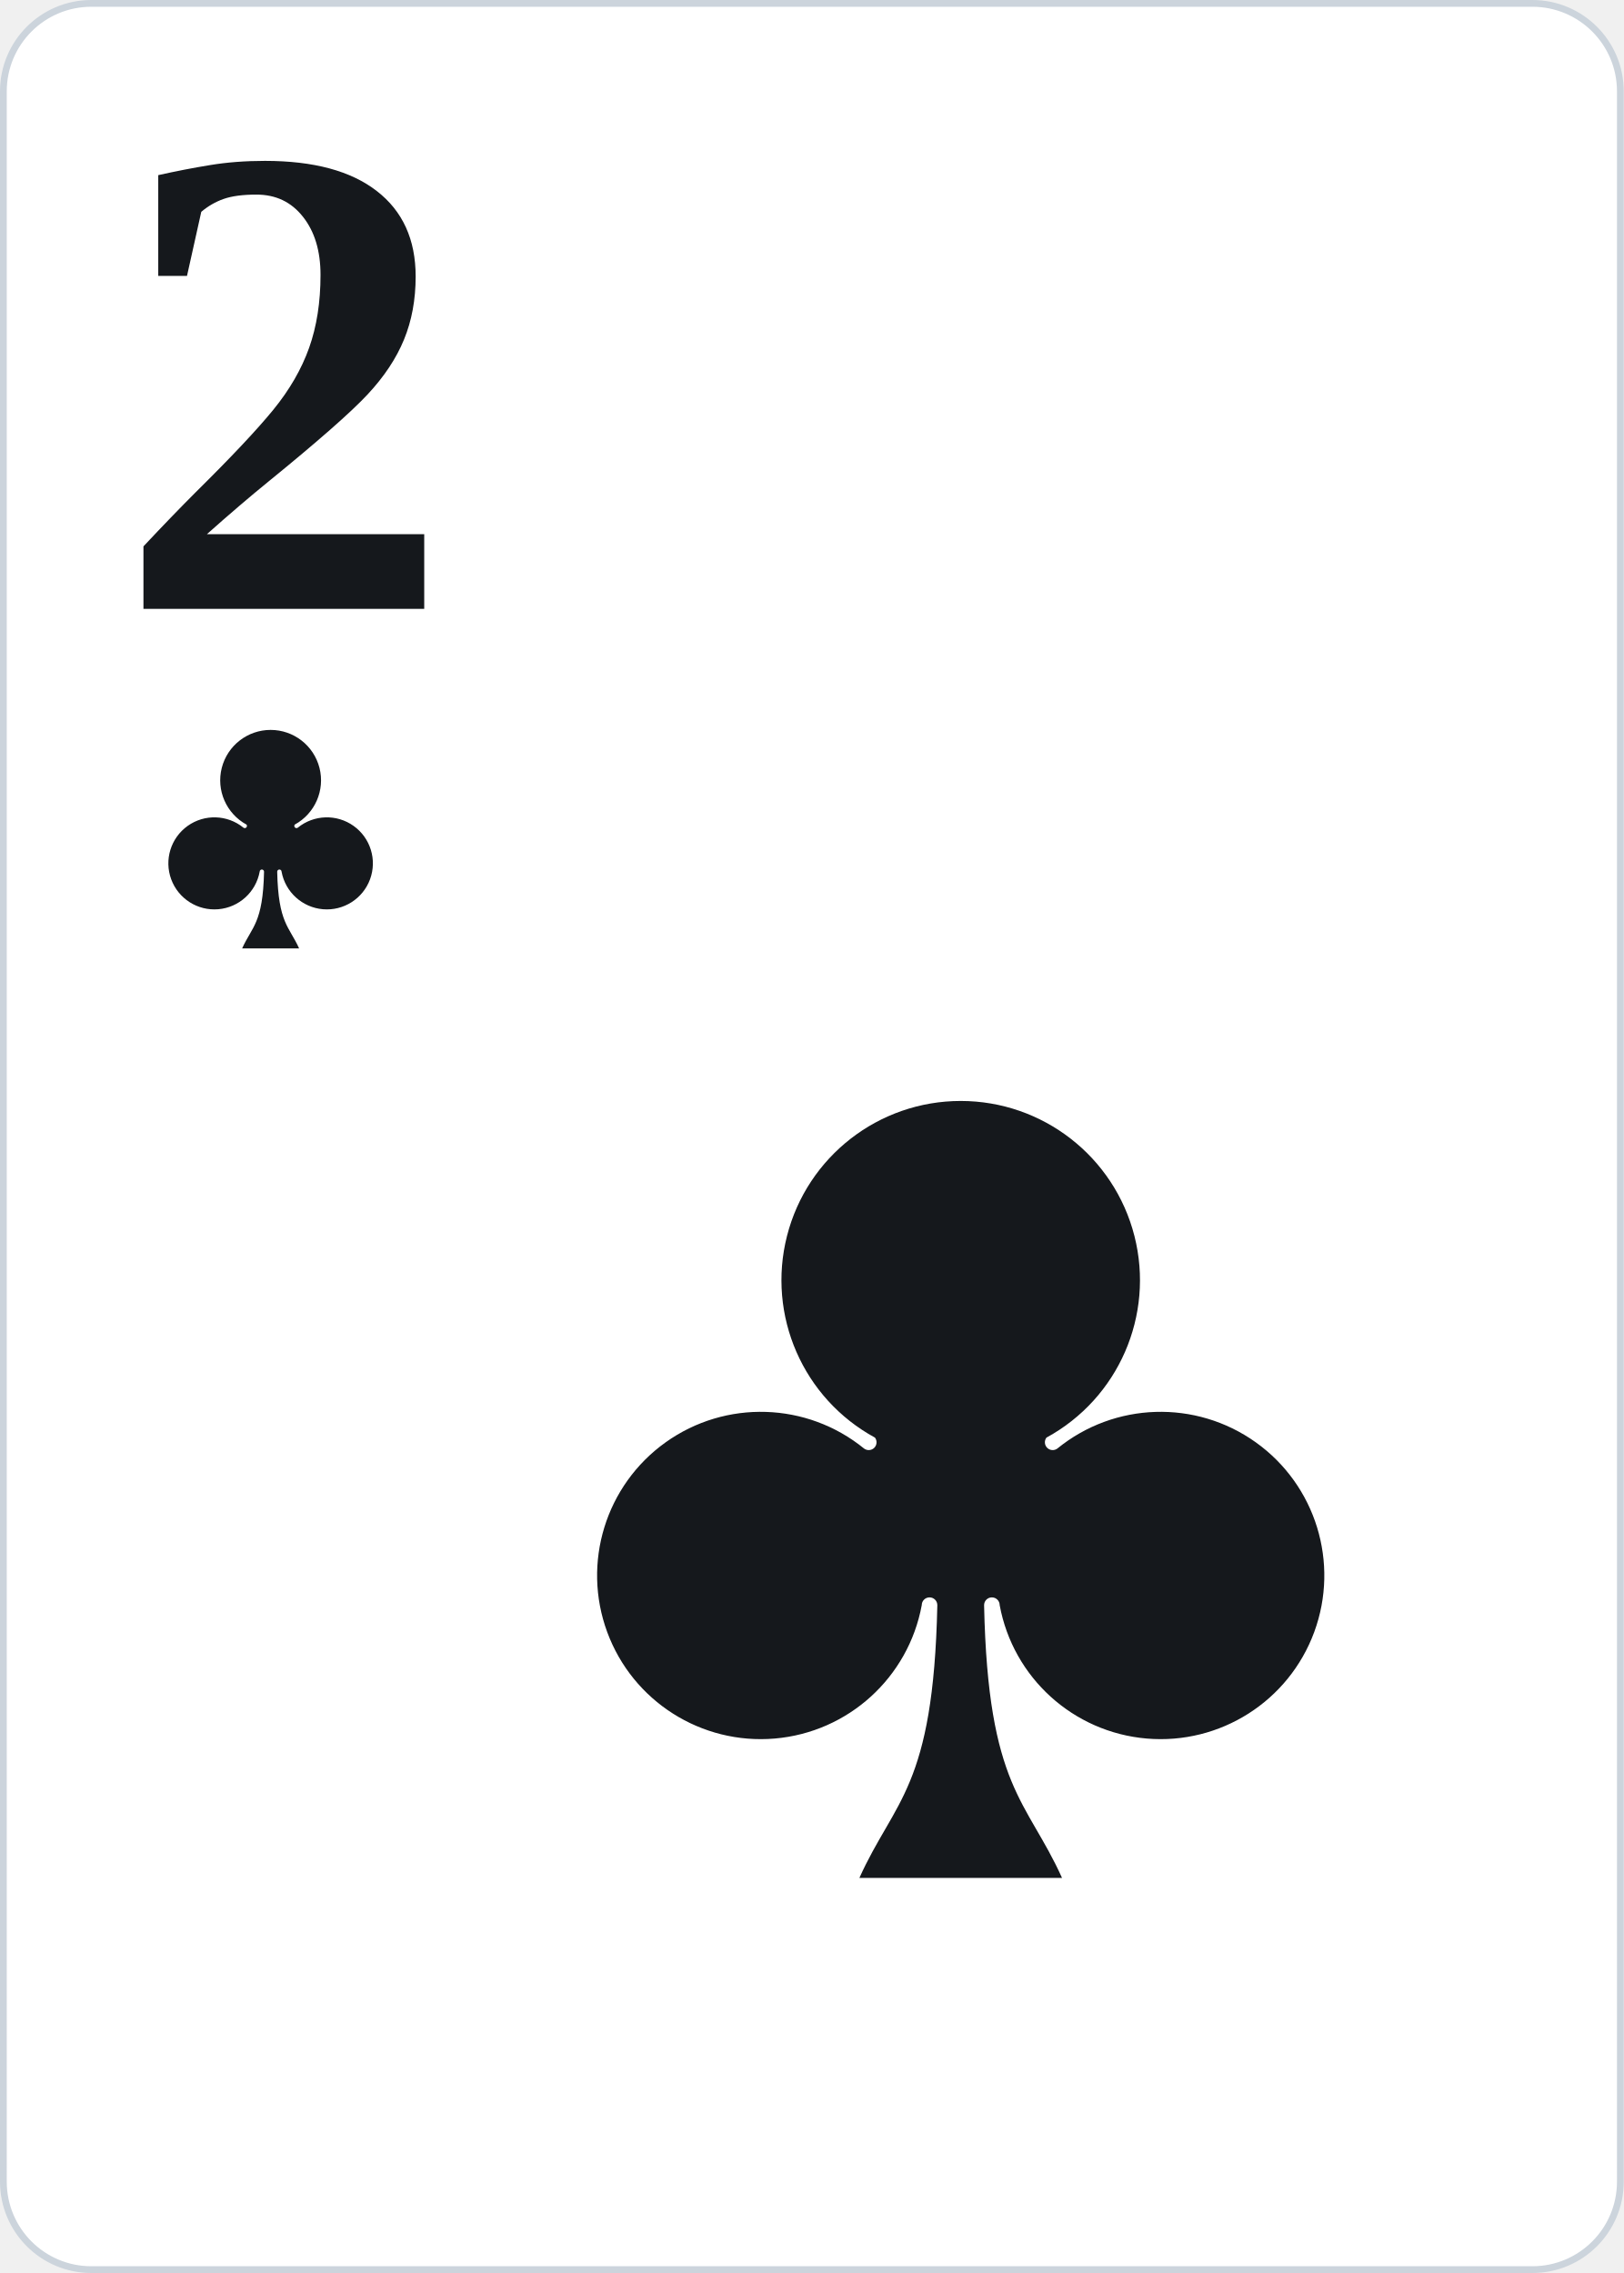
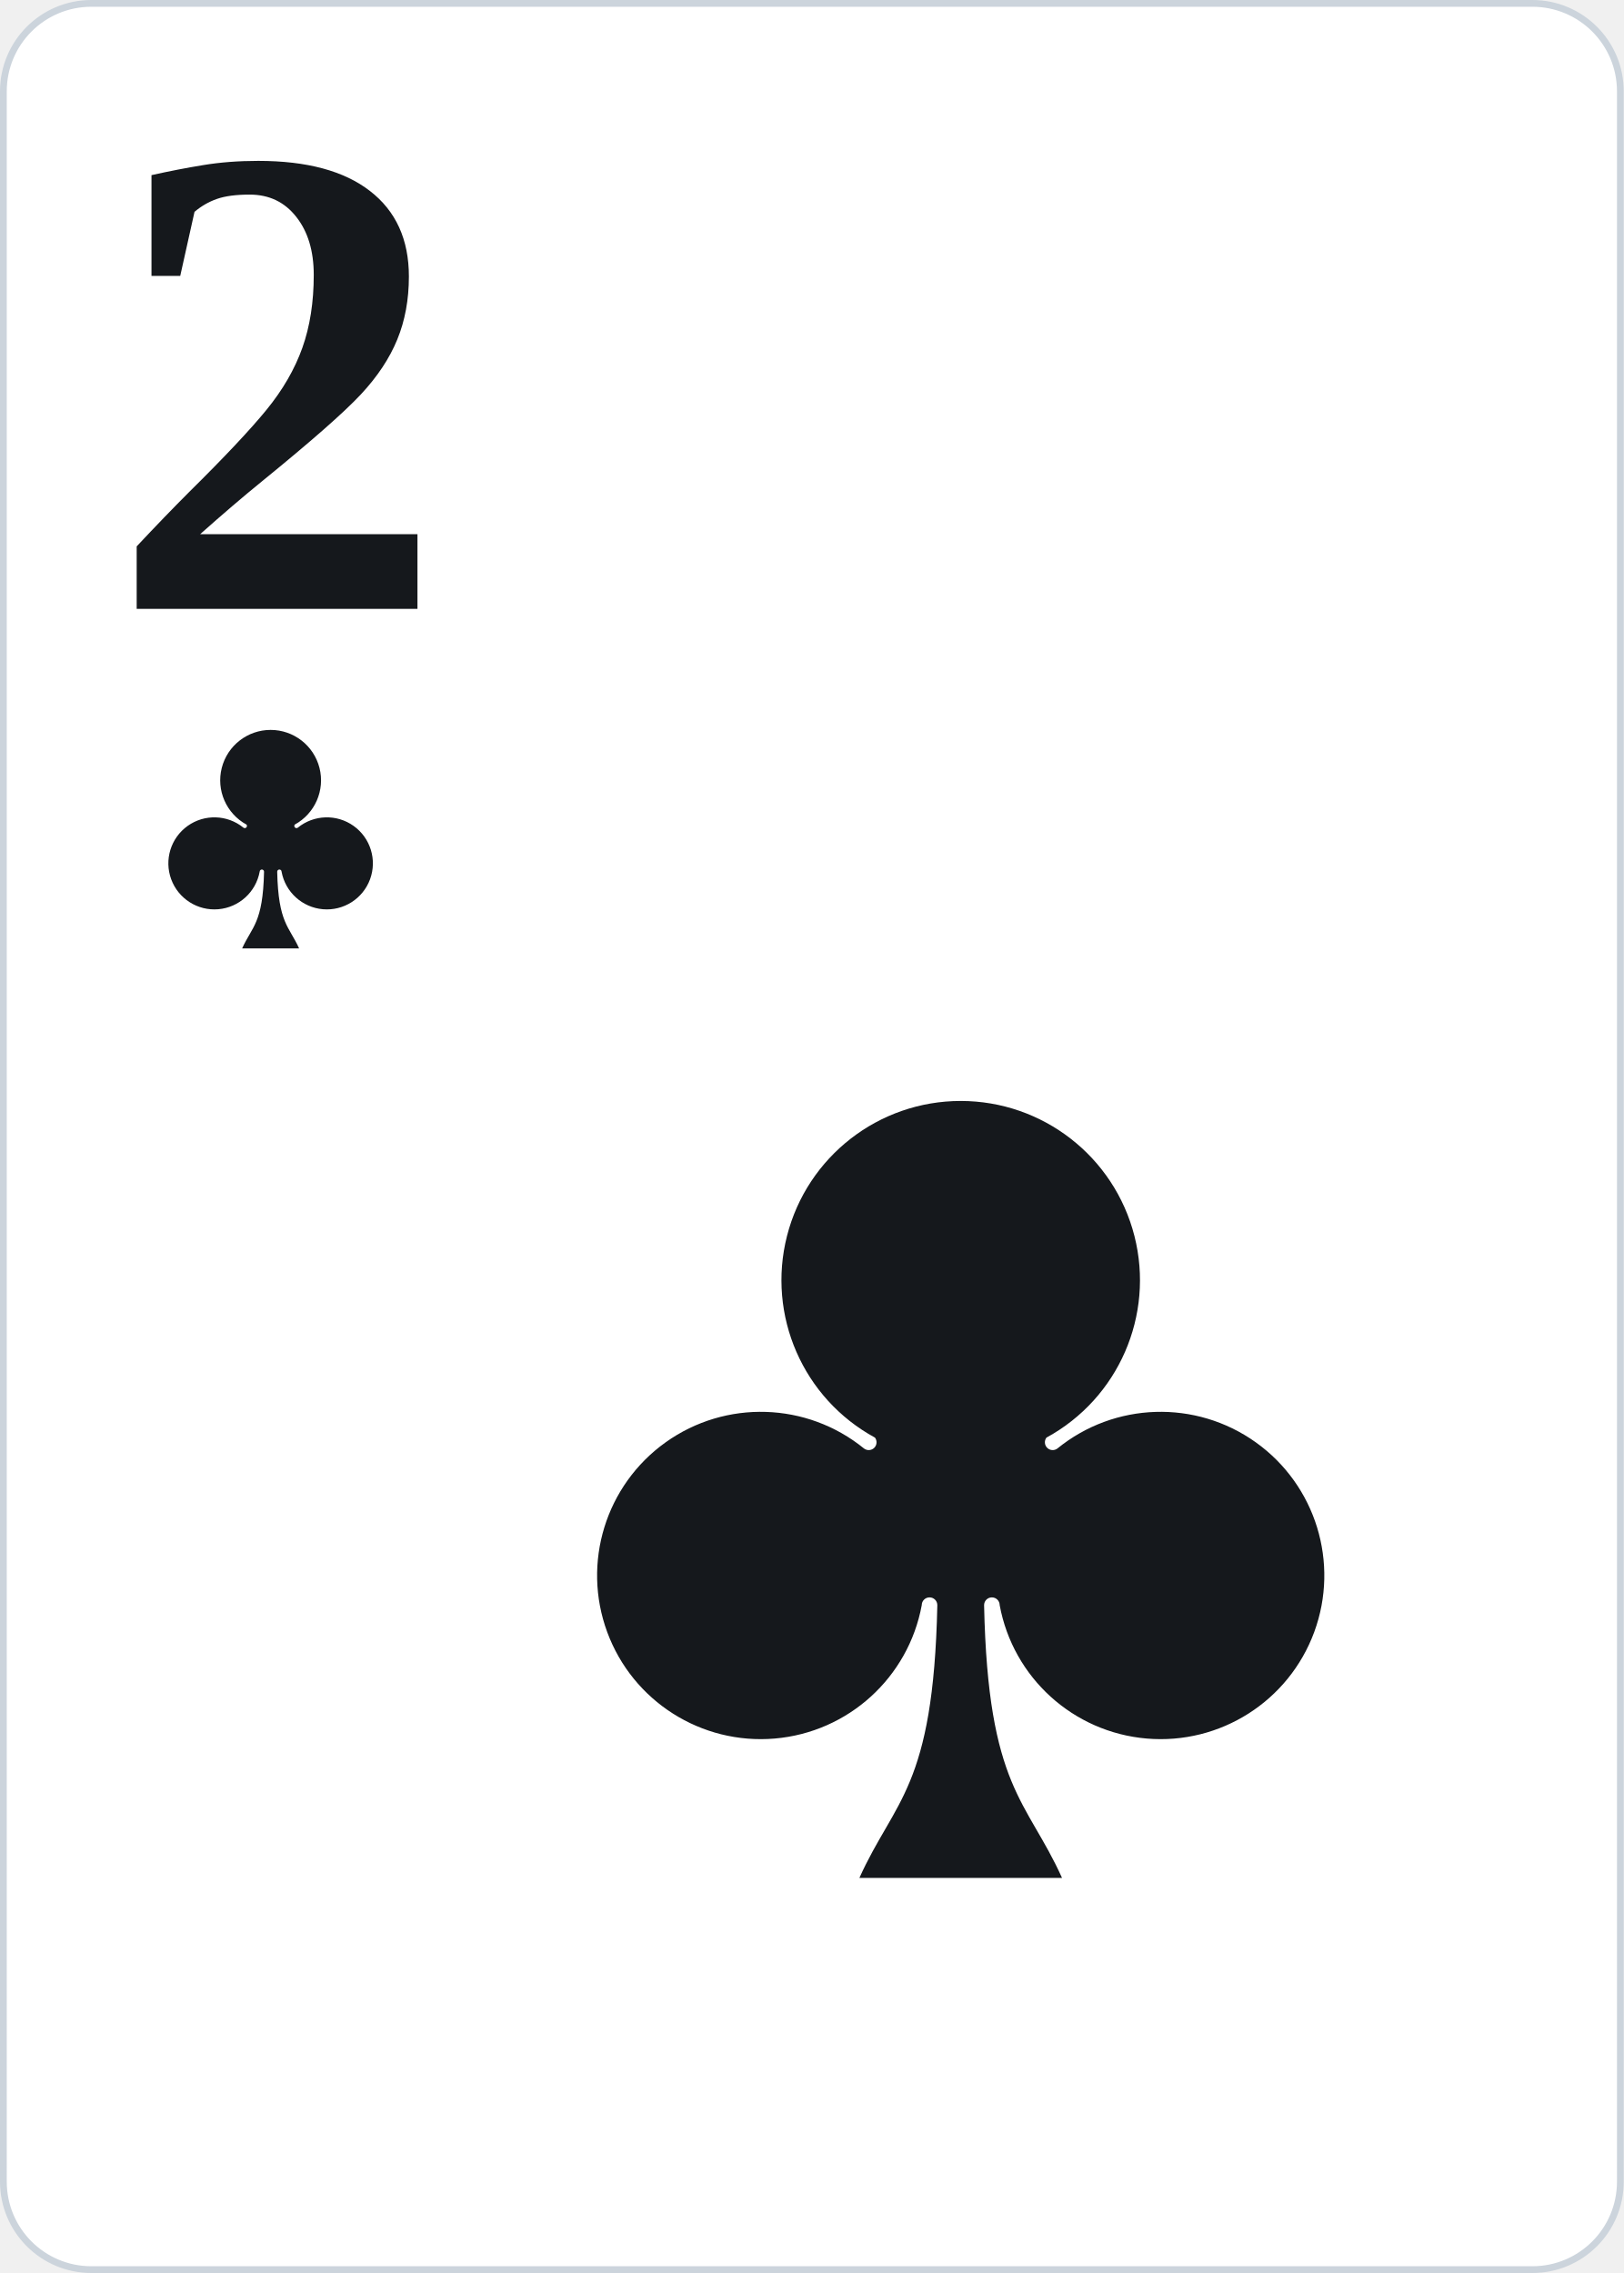
<svg xmlns="http://www.w3.org/2000/svg" xmlns:xlink="http://www.w3.org/1999/xlink" class="card" face="2C" width="2.5in" height="3.5in" viewBox="-120 -168 240 336">
  <defs>
    <symbol id="pC" viewBox="-600 -600 1200 1200">
      <path d="M30 150C35 385 85 400 130 500L-130 500C-85 400 -35 385 -30 150A10 10 0 0 0 -50 150A210 210 0 1 1 -124 -51A10 10 0 0 0 -110 -65A230 230 0 1 1 110 -65A10 10 0 0 0 124 -51A210 210 0 1 1 50 150A10 10 0 0 0 30 150Z" fill="#15181c" />
    </symbol>
    <g id="iC2">
-       <text x="-78" y="-78" font-family="Georgia,'Times New Roman',Times,serif" font-size="100" font-weight="700" text-anchor="middle" textLength="56" lengthAdjust="spacingAndGlyphs" fill="#15181c">2</text>
+       <text x="-104" y="-78" font-family="Georgia,'Times New Roman',Times,serif" font-size="100" font-weight="700" text-anchor="start" textLength="56" lengthAdjust="spacingAndGlyphs" fill="#15181c">2</text>
      <use xlink:href="#pC" x="-99.44" y="-63.44" width="38.88" height="38.88" />
    </g>
  </defs>
  <rect x="-119.5" y="-167.5" width="239" height="335" rx="13" ry="13" fill="#ffffff" stroke="#ccd4dc" />
  <use xlink:href="#iC2" />
  <use xlink:href="#pC" x="-47.12" y="-17.12" width="138.24" height="138.24" />
</svg>
